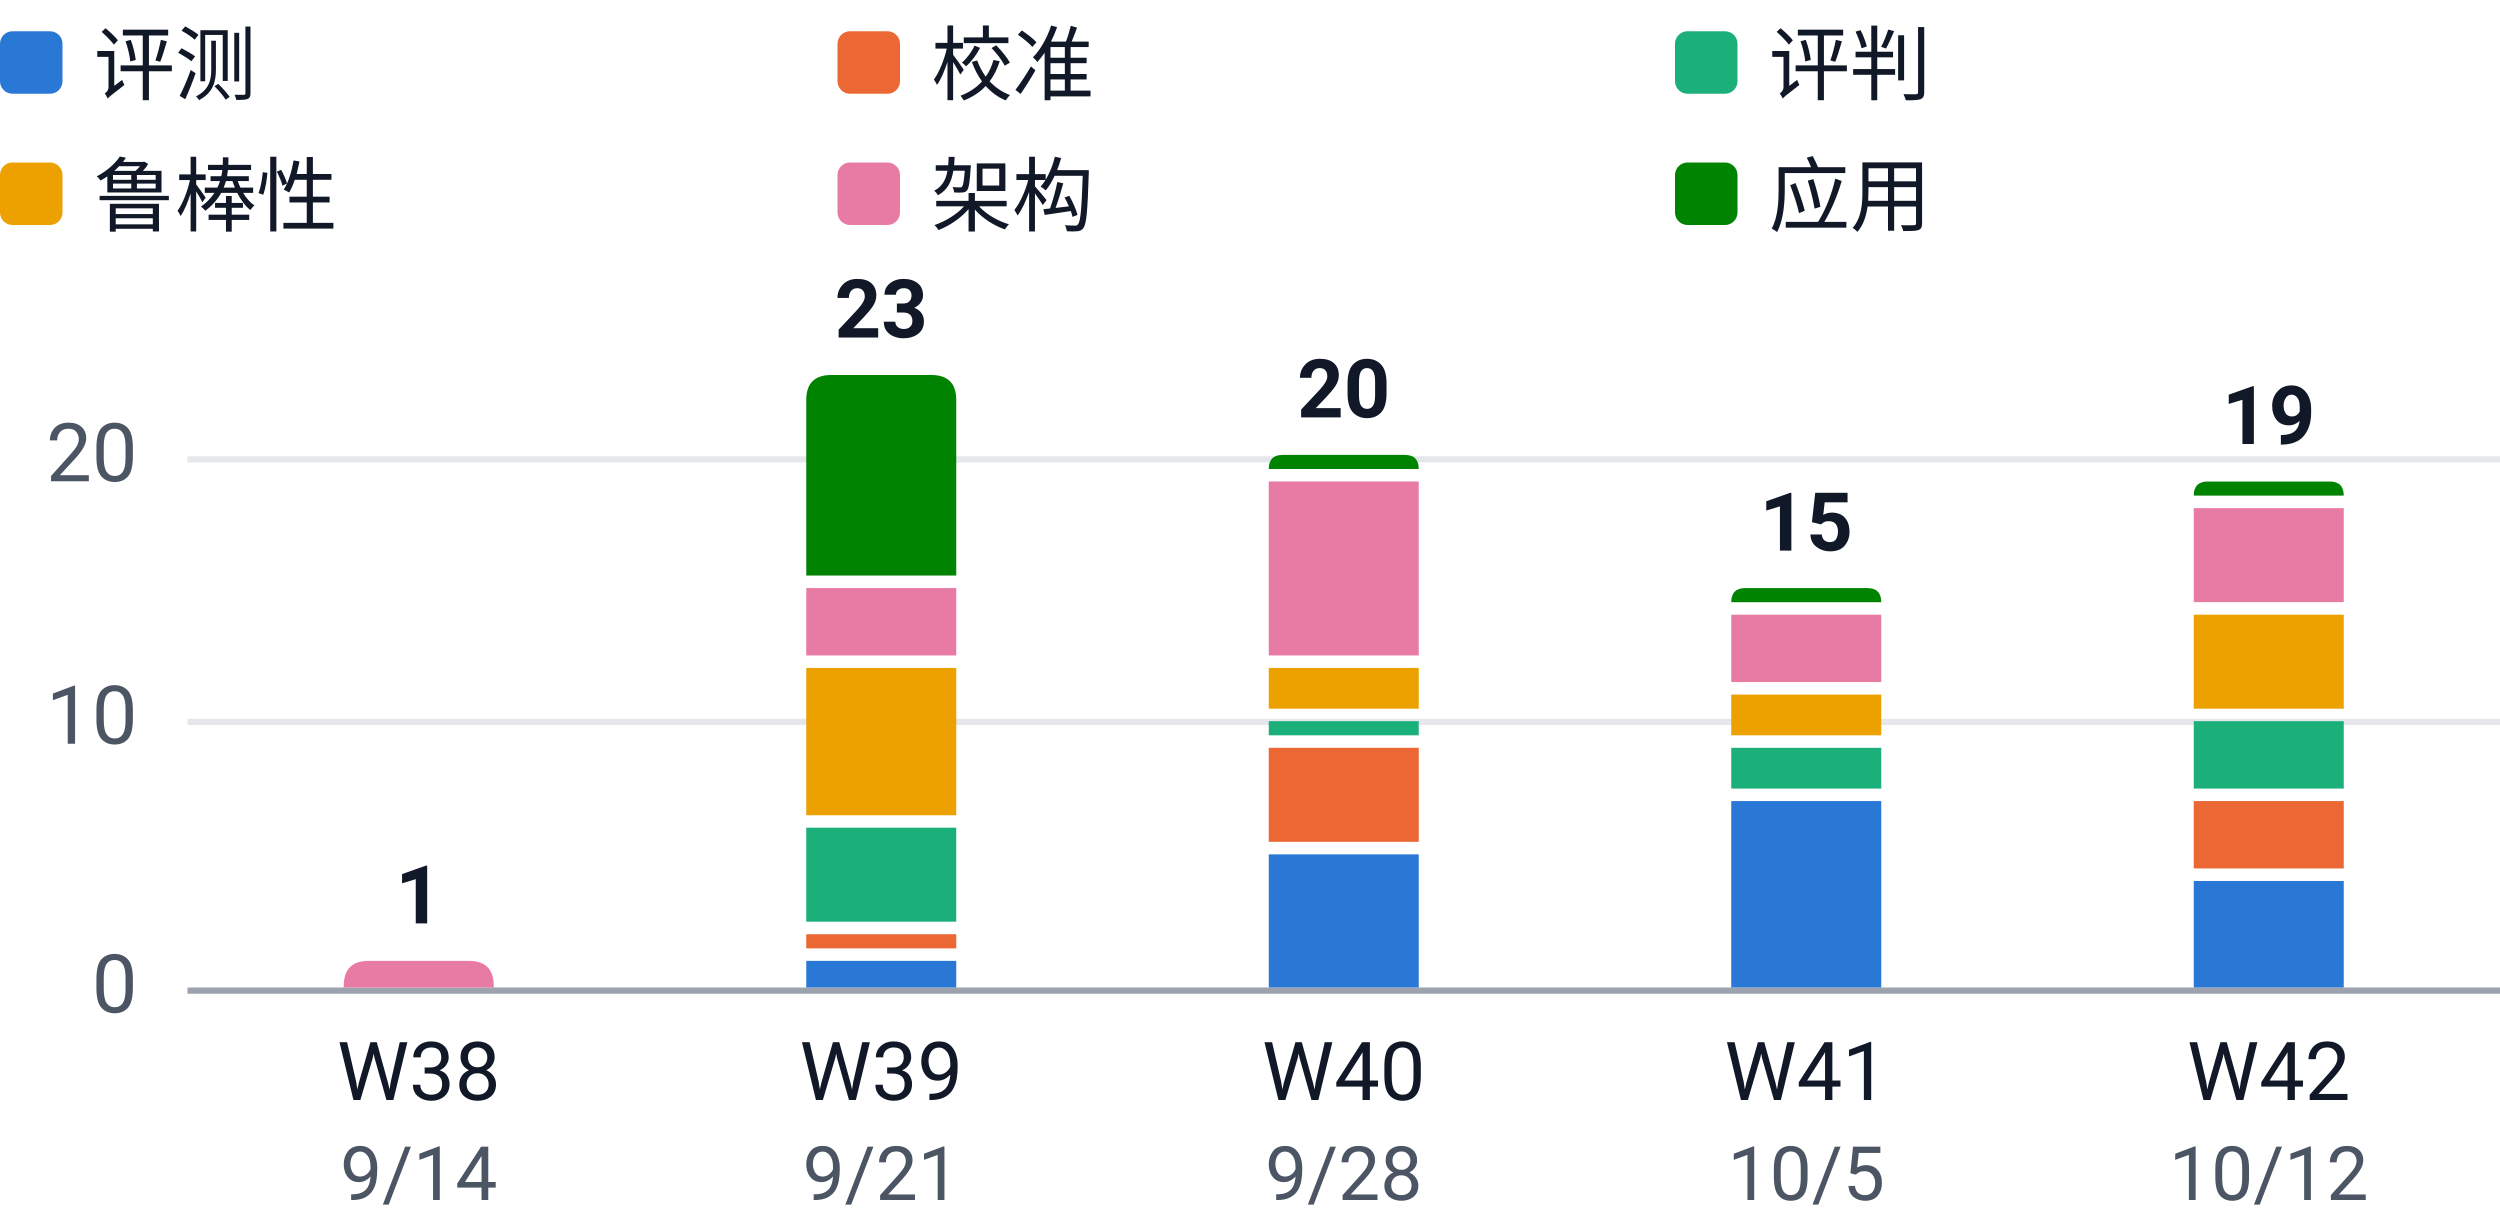
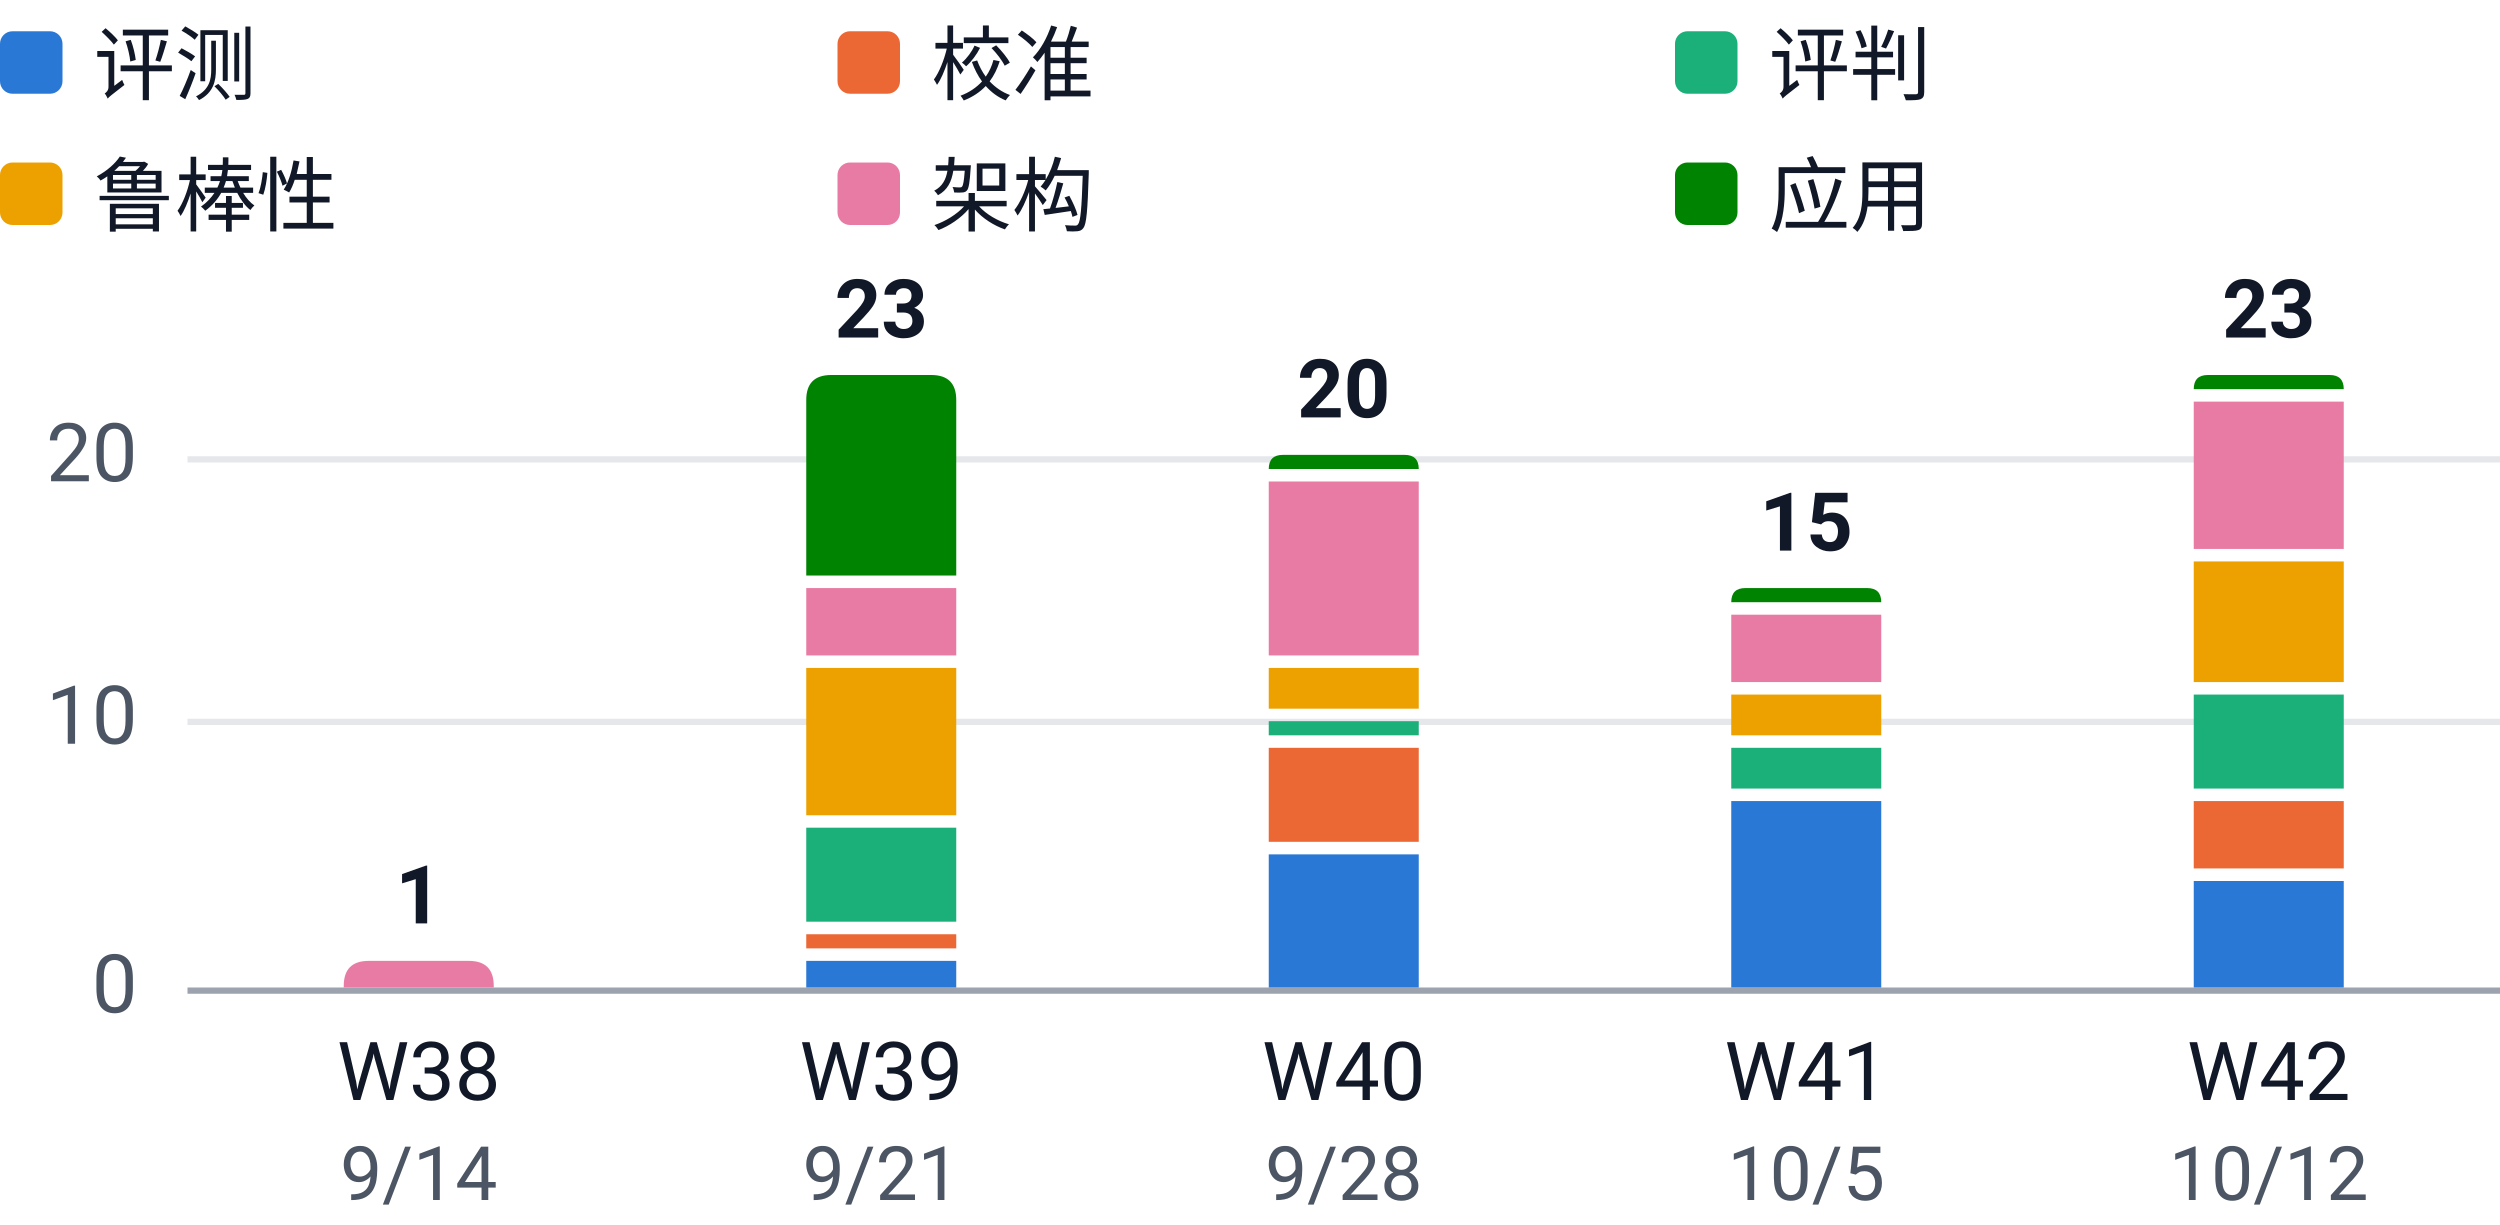
<svg xmlns="http://www.w3.org/2000/svg" viewBox="0 0 400 196" width="400" height="196" role="img" aria-labelledby="chart-title chart-desc" font-family="system-ui, -apple-system, &quot;Segoe UI&quot;, Roboto, &quot;Helvetica Neue&quot;, Arial, &quot;PingFang SC&quot;, &quot;Microsoft YaHei&quot;, sans-serif" font-size="13">
  <rect x="0" y="5" width="10" height="10" rx="2" fill="#2a78d6" />
  <text x="15" y="15" fill="#111827">评测</text>
  <rect x="134" y="5" width="10" height="10" rx="2" fill="#eb6834" />
  <text x="149" y="15" fill="#111827">校准</text>
  <rect x="268" y="5" width="10" height="10" rx="2" fill="#1baf7a" />
  <text x="283" y="15" fill="#111827">评判</text>
  <rect x="0" y="26" width="10" height="10" rx="2" fill="#eda100" />
  <text x="15" y="36" fill="#111827">鲁棒性</text>
  <rect x="134" y="26" width="10" height="10" rx="2" fill="#e87ba4" />
  <text x="149" y="36" fill="#111827">架构</text>
  <rect x="268" y="26" width="10" height="10" rx="2" fill="#008300" />
  <text x="283" y="36" fill="#111827">应用</text>
  <line x1="30" x2="400" y1="158.5" y2="158.5" stroke="#9ca3af" stroke-width="1" />
  <text x="22" y="162" text-anchor="end" fill="#4b5563">0</text>
  <line x1="30" x2="400" y1="115.5" y2="115.5" stroke="#e5e7eb" stroke-width="1" />
  <text x="22" y="119" text-anchor="end" fill="#4b5563">10</text>
  <line x1="30" x2="400" y1="73.5" y2="73.5" stroke="#e5e7eb" stroke-width="1" />
  <text x="22" y="77" text-anchor="end" fill="#4b5563">20</text>
  <path d="M55 158V157.74Q55 153.74 59 153.74H75Q79 153.74 79 157.74V158Z" fill="#e87ba4" />
  <text x="67" y="147.74" text-anchor="middle" font-weight="600" fill="#111827">1</text>
  <text x="67" y="176" text-anchor="middle" fill="#111827">W38</text>
  <text x="67" y="192" text-anchor="middle" font-size="12" fill="#4b5563">9/14</text>
  <rect x="129" y="153.74" width="24" height="4.26" fill="#2a78d6" />
  <rect x="129" y="149.48" width="24" height="2.26" fill="#eb6834" />
  <rect x="129" y="132.43" width="24" height="15.04" fill="#1baf7a" />
  <rect x="129" y="106.87" width="24" height="23.57" fill="#eda100" />
  <rect x="129" y="94.09" width="24" height="10.78" fill="#e87ba4" />
  <path d="M129 92.09V64Q129 60 133 60H149Q153 60 153 64V92.09Z" fill="#008300" />
  <text x="141" y="54" text-anchor="middle" font-weight="600" fill="#111827">23</text>
  <text x="141" y="176" text-anchor="middle" fill="#111827">W39</text>
  <text x="141" y="192" text-anchor="middle" font-size="12" fill="#4b5563">9/21</text>
  <rect x="203" y="136.7" width="24" height="21.3" fill="#2a78d6" />
  <rect x="203" y="119.65" width="24" height="15.04" fill="#eb6834" />
  <rect x="203" y="115.39" width="24" height="2.26" fill="#1baf7a" />
  <rect x="203" y="106.87" width="24" height="6.52" fill="#eda100" />
  <rect x="203" y="77.04" width="24" height="27.83" fill="#e87ba4" />
  <path d="M203 75.04V75.04Q203 72.78 205.26 72.78H224.74Q227 72.78 227 75.04V75.04Z" fill="#008300" />
  <text x="215" y="66.78" text-anchor="middle" font-weight="600" fill="#111827">20</text>
  <text x="215" y="176" text-anchor="middle" fill="#111827">W40</text>
  <text x="215" y="192" text-anchor="middle" font-size="12" fill="#4b5563">9/28</text>
  <rect x="277" y="128.17" width="24" height="29.83" fill="#2a78d6" />
  <rect x="277" y="119.65" width="24" height="6.52" fill="#1baf7a" />
  <rect x="277" y="111.13" width="24" height="6.52" fill="#eda100" />
  <rect x="277" y="98.35" width="24" height="10.78" fill="#e87ba4" />
  <path d="M277 96.35V96.35Q277 94.09 279.26 94.09H298.74Q301 94.09 301 96.35V96.35Z" fill="#008300" />
  <text x="289" y="88.09" text-anchor="middle" font-weight="600" fill="#111827">15</text>
  <text x="289" y="176" text-anchor="middle" fill="#111827">W41</text>
  <text x="289" y="192" text-anchor="middle" font-size="12" fill="#4b5563">10/5</text>
  <rect x="351" y="140.96" width="24" height="17.04" fill="#2a78d6" />
  <rect x="351" y="128.17" width="24" height="10.78" fill="#eb6834" />
-   <rect x="351" y="115.39" width="24" height="10.78" fill="#1baf7a" />
-   <rect x="351" y="98.35" width="24" height="15.04" fill="#eda100" />
-   <rect x="351" y="81.3" width="24" height="15.04" fill="#e87ba4" />
-   <path d="M351 79.3V79.3Q351 77.04 353.26 77.04H372.74Q375 77.04 375 79.3V79.3Z" fill="#008300" />
-   <text x="363" y="71.04" text-anchor="middle" font-weight="600" fill="#111827">19</text>
+   <rect x="351" y="111.13" width="24" height="15.04" fill="#1baf7a" />
+   <rect x="351" y="89.83" width="24" height="19.3" fill="#eda100" />
+   <rect x="351" y="64.26" width="24" height="23.57" fill="#e87ba4" />
+   <path d="M351 62.26V62.26Q351 60 353.26 60H372.74Q375 60 375 62.26V62.26Z" fill="#008300" />
+   <text x="363" y="54" text-anchor="middle" font-weight="600" fill="#111827">23</text>
  <text x="363" y="176" text-anchor="middle" fill="#111827">W42</text>
  <text x="363" y="192" text-anchor="middle" font-size="12" fill="#4b5563">10/12</text>
</svg>
